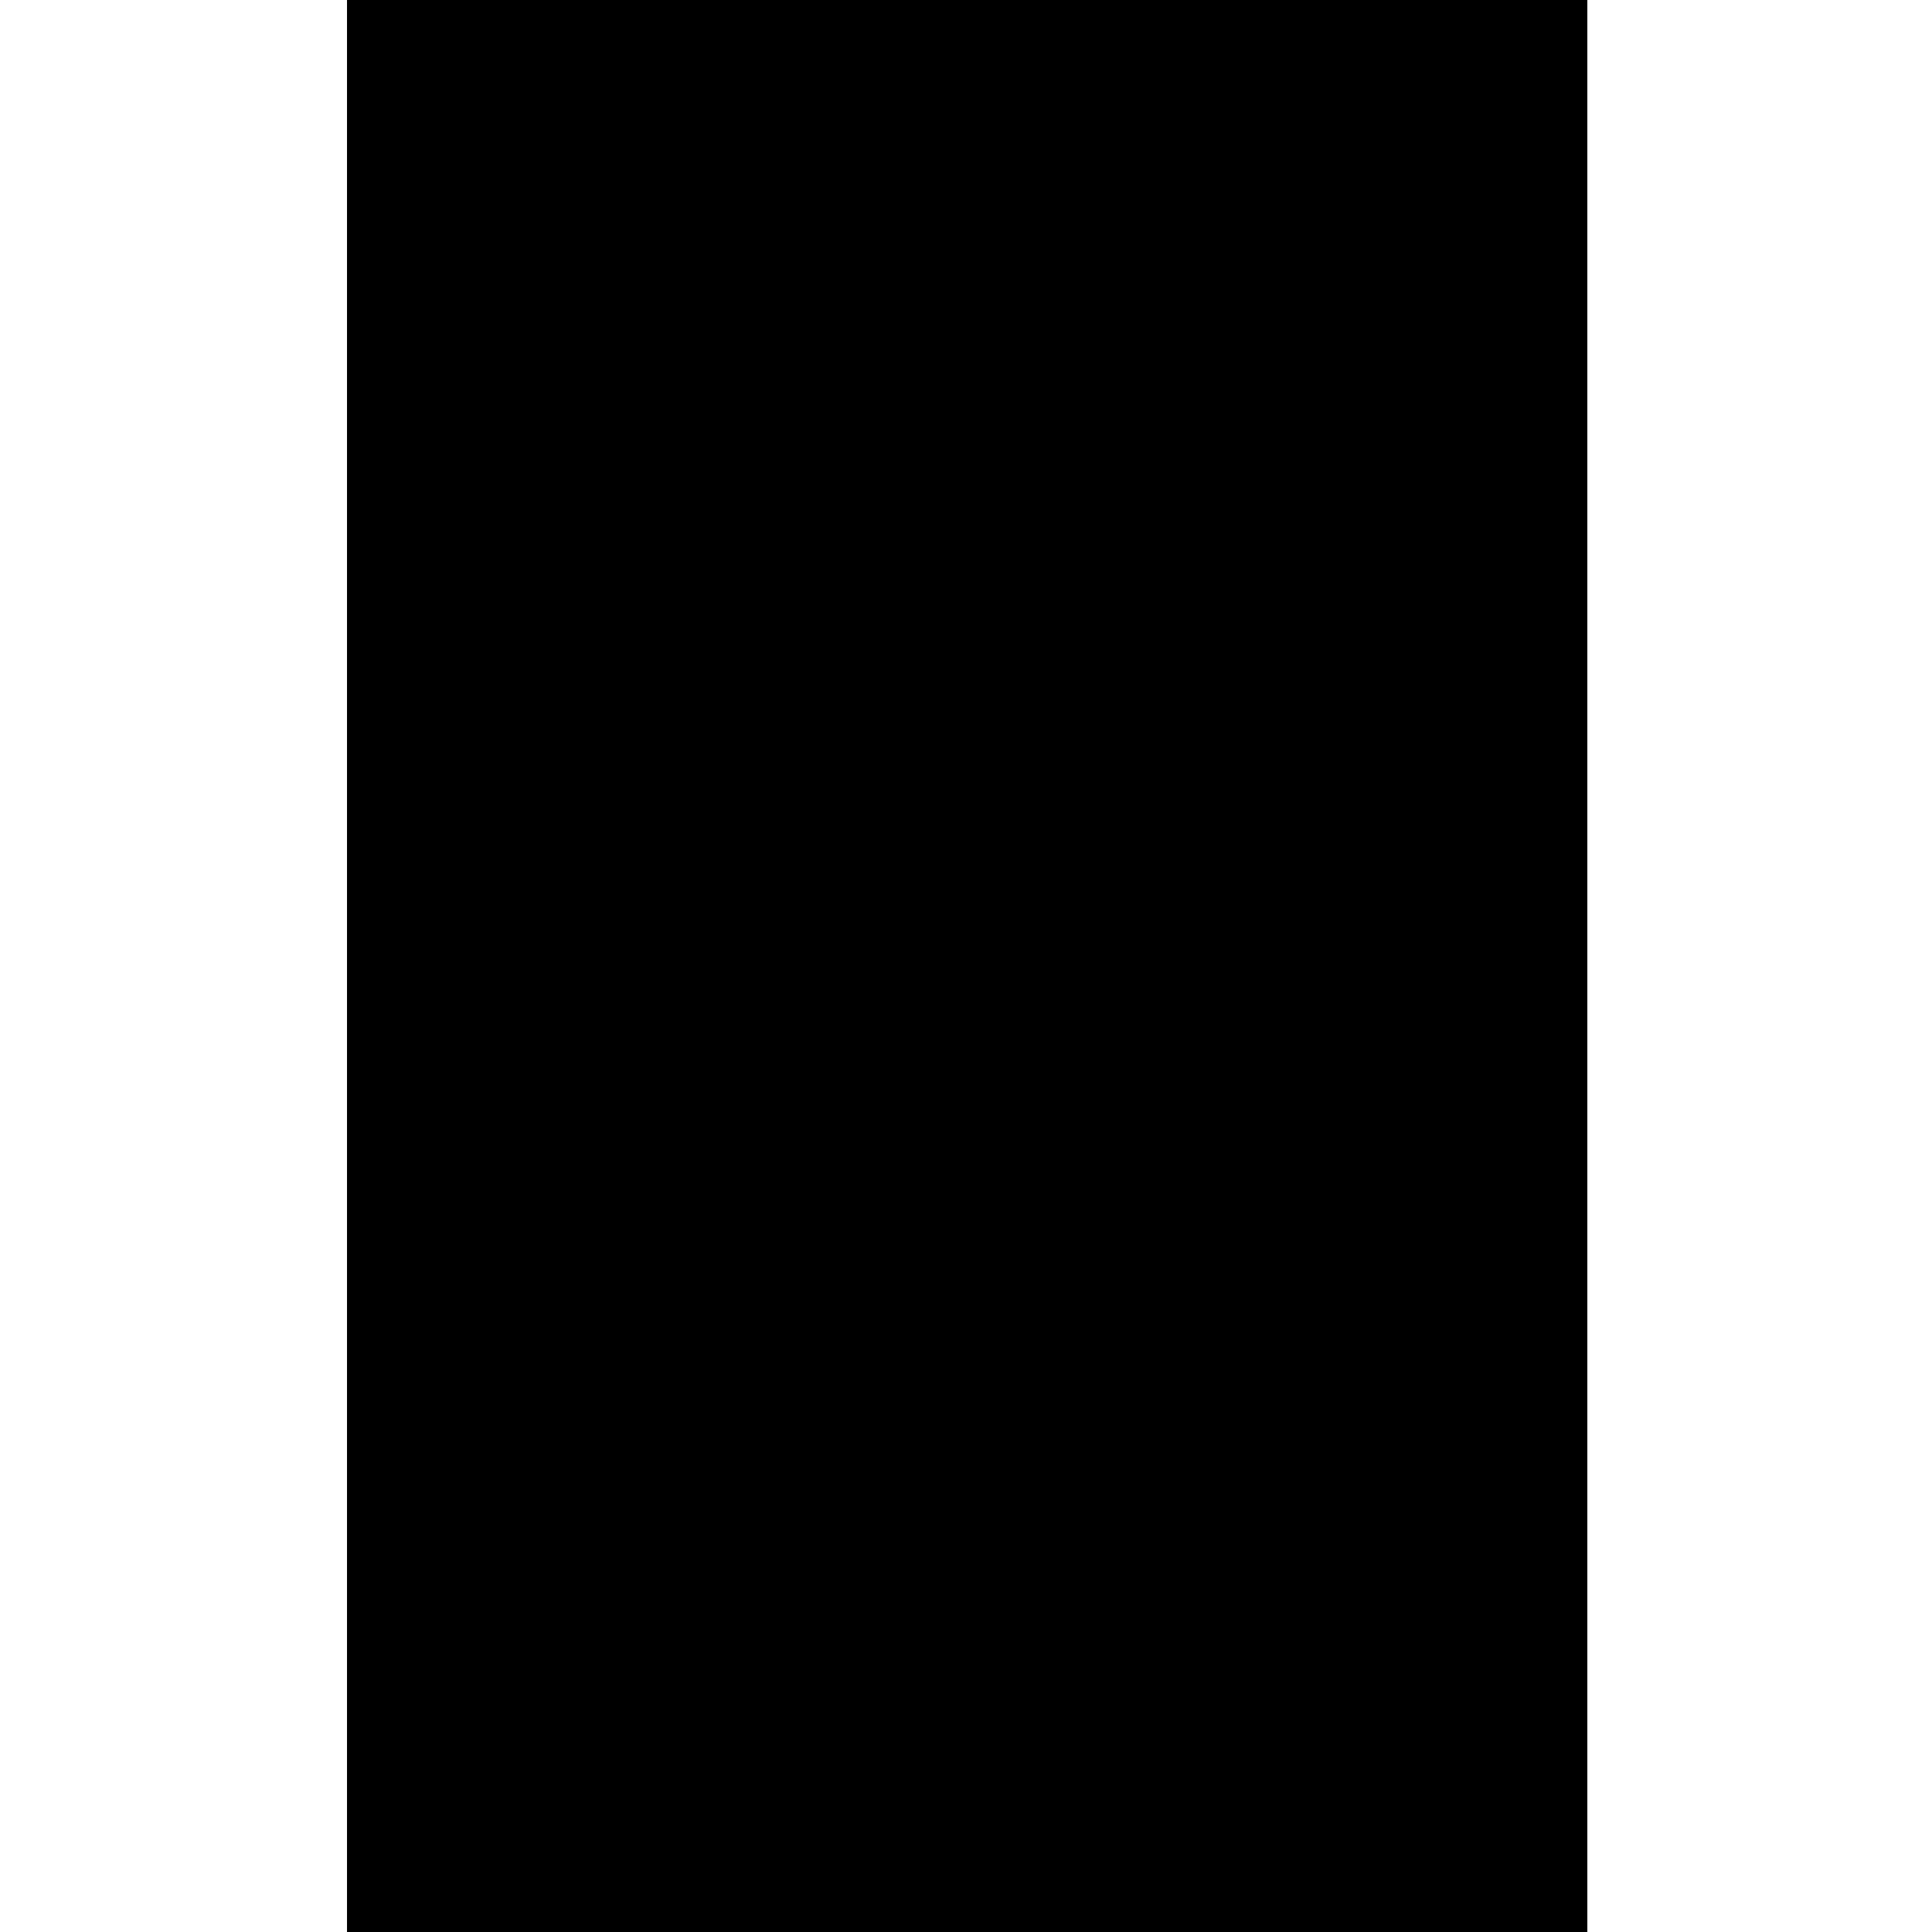
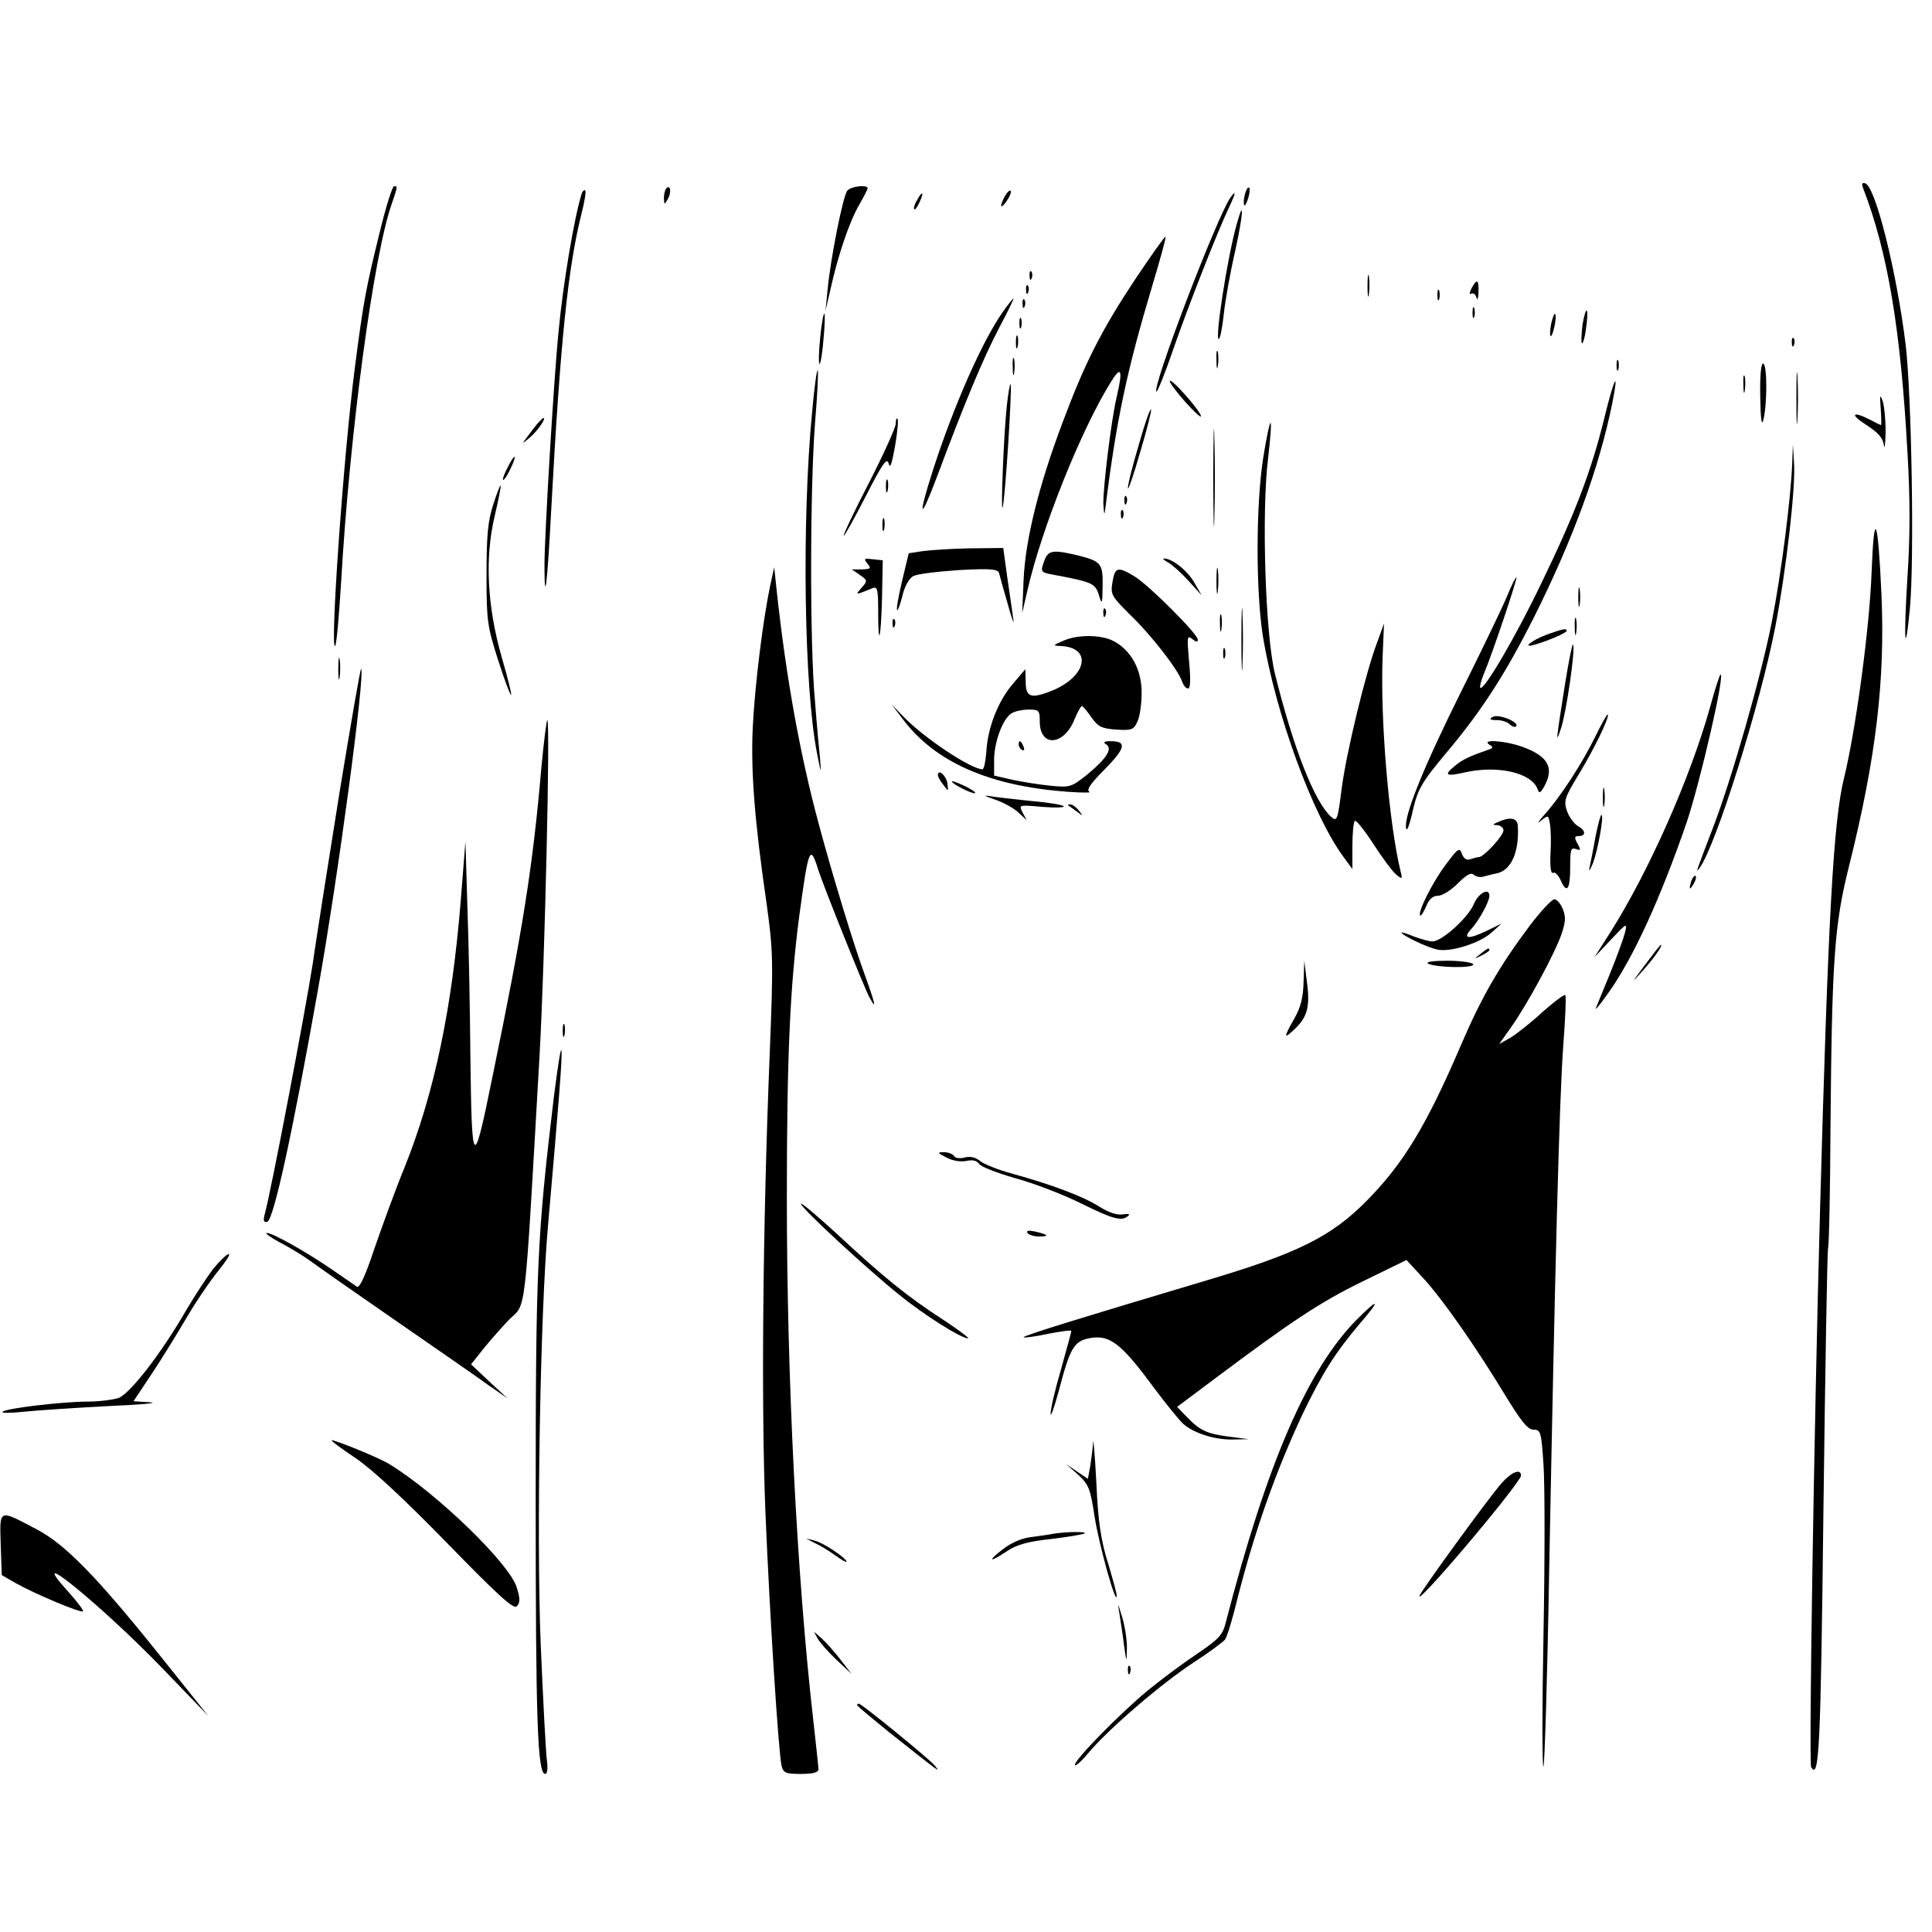
- <svg xmlns="http://www.w3.org/2000/svg" version="1.0" width="824pt" height="824pt" viewBox="0 0 824 824" preserveAspectRatio="xMidYMid meet">
-   <g transform="translate(0,824) scale(0.1,-0.1)" fill="#000000" stroke="none">
-     <path d="M1480 4120 l0 -4120 2645 0 2645 0 0 4120 0 4120 -2645 0 -2645 0 0 -4120z" />
+ <svg xmlns="http://www.w3.org/2000/svg" version="1.0" width="550pt" height="550pt" viewBox="0 0 550 550" preserveAspectRatio="xMidYMid meet">
+   <g transform="translate(0,550) scale(0.1,-0.1)" fill="#000000" stroke="none">
+     <path d="M5304 4964 c70 -181 107 -403 126 -749 8 -134 8 -241 0 -359 -11 -181 -7 -234 7 -89 13 138 5 608 -12 752 -26 210 -86 450 -115 459 -9 3 -11 -1 -6 -14z" />
+     <path d="M1082 4843 c-40 -162 -47 -198 -72 -391 -33 -257 -71 -806 -56 -791 4 3 11 84 17 180 24 421 92 933 145 1081 16 47 16 48 6 48 -5 0 -23 -57 -40 -127z" />
+     <path d="M1897 4964 c-4 -4 -7 -17 -7 -28 1 -19 1 -20 11 -3 11 19 8 43 -4 31z" />
+     <path d="M2412 4957 c-12 -14 -48 -194 -56 -282 l-6 -60 15 65 c21 94 53 189 81 237 13 23 24 44 24 47 0 11 -48 6 -58 -7z" />
+     <path d="M3547 4956 c-4 -10 -7 -25 -6 -34 0 -11 4 -9 10 7 5 13 8 29 6 35 -2 5 -6 2 -10 -8z" />
+     <path d="M1656 4949 c-21 -67 -53 -255 -66 -394 -13 -127 -40 -579 -40 -664 0 -120 8 -57 19 154 26 483 48 695 87 849 8 32 13 61 10 64 -3 2 -7 -1 -10 -9z" />
+     <path d="M2861 4942 c-17 -31 -13 -40 5 -14 9 13 14 26 11 29 -3 2 -10 -4 -16 -15z" />
+     <path d="M2610 4929 c-7 -11 -10 -23 -7 -25 2 -2 9 7 15 21 14 30 7 33 -8 4z" />
+     <path d="M3503 4938 c-38 -54 -224 -540 -211 -553 2 -3 24 50 47 118 49 140 129 342 159 405 20 42 22 53 5 30z" />
+     <path d="M3521 4863 c-27 -94 -64 -336 -51 -328 4 3 10 35 14 72 4 37 18 117 32 177 23 105 27 158 5 79z" />
+     <path d="M3233 4707 c-97 -146 -145 -241 -207 -407 -69 -182 -107 -337 -112 -450 l-4 -95 15 65 c41 178 154 460 239 595 28 45 33 32 15 -45 -16 -68 -39 -259 -38 -304 2 -33 3 -35 6 -11 31 250 61 390 134 634 22 73 39 135 37 137 -2 2 -40 -52 -85 -119z" />
+     <path d="M2931 4714 c0 -11 3 -14 6 -6 3 7 2 16 -1 19 -3 4 -6 -2 -5 -13z" />
+     <path d="M3893 4685 c0 -27 2 -38 4 -22 2 15 2 37 0 50 -2 12 -4 0 -4 -28z" />
+     <path d="M4189 4679 c-6 -13 -7 -19 -1 -15 6 3 13 -2 15 -11 3 -10 5 -3 6 15 1 37 -4 40 -20 11z" />
+     <path d="M2921 4674 c0 -11 3 -14 6 -6 3 7 2 16 -1 19 -3 4 -6 -2 -5 -13z" />
+     <path d="M4092 4660 c0 -14 2 -19 5 -12 2 6 2 18 0 25 -3 6 -5 1 -5 -13z" />
+     <path d="M2852 4608 c-59 -86 -138 -267 -195 -443 -46 -143 -39 -154 12 -18 77 206 129 331 176 421 24 45 42 82 40 82 -2 0 -17 -19 -33 -42z" />
+     <path d="M2911 4634 c0 -11 3 -14 6 -6 3 7 2 16 -1 19 -3 4 -6 -2 -5 -13z" />
+     <path d="M4192 4610 c0 -14 2 -19 5 -12 2 6 2 18 0 25 -3 6 -5 1 -5 -13z" />
+     <path d="M4505 4575 c-3 -26 -4 -49 -2 -52 3 -3 9 16 12 42 4 25 5 48 2 51 -2 3 -8 -16 -12 -41z" />
+     <path d="M2335 4540 c-4 -39 -5 -73 -2 -76 2 -3 8 27 11 67 4 39 5 73 3 76 -3 2 -8 -28 -12 -67z" />
+     <path d="M4416 4579 c-8 -42 0 -50 9 -9 4 17 5 34 2 36 -2 3 -7 -10 -11 -27z" />
+     <path d="M2902 4580 c0 -14 2 -19 5 -12 2 6 2 18 0 25 -3 6 -5 1 -5 -13z" />
+     <path d="M2892 4525 c0 -16 2 -22 5 -12 2 9 2 23 0 30 -3 6 -5 -1 -5 -18z" />
+     <path d="M5101 4524 c0 -11 3 -14 6 -6 3 7 2 16 -1 19 -3 4 -6 -2 -5 -13z" />
+     <path d="M3463 4475 c0 -22 2 -30 4 -17 2 12 2 30 0 40 -3 9 -5 -1 -4 -23z" />
+     <path d="M2883 4455 c0 -22 2 -30 4 -17 2 12 2 30 0 40 -3 9 -5 -1 -4 -23z" />
+     <path d="M4602 4460 c0 -14 2 -19 5 -12 2 6 2 18 0 25 -3 6 -5 1 -5 -13z" />
+     <path d="M5114 4365 c0 -66 1 -92 3 -57 2 34 2 88 0 120 -2 31 -3 3 -3 -63z" />
+     <path d="M5011 4373 c1 -67 4 -88 9 -68 11 45 11 153 0 160 -6 4 -10 -29 -9 -92z" />
+     <path d="M2312 4328 c-30 -312 -23 -787 14 -973 11 -56 12 -60 9 -20 -3 28 -10 104 -15 170 -15 159 -14 603 0 788 7 82 10 150 8 153 -3 2 -10 -51 -16 -118z" />
+     <path d="M4963 4405 c0 -22 2 -30 4 -17 2 12 2 30 0 40 -3 9 -5 -1 -4 -23z" />
+     <path d="M3330 4415 c0 -5 20 -32 45 -60 24 -27 44 -45 44 -40 0 6 -20 33 -44 60 -25 28 -45 46 -45 40z" />
+     <path d="M4567 4309 c-36 -147 -83 -271 -177 -465 -73 -153 -166 -312 -176 -302 -2 3 2 20 10 39 25 59 96 272 93 275 -2 2 -14 -22 -27 -54 -13 -31 -72 -154 -131 -272 -105 -211 -164 -355 -156 -388 2 -10 8 6 15 33 17 79 26 94 102 185 99 118 166 222 248 385 111 222 185 425 222 608 20 100 5 72 -23 -44z" />
+     <path d="M2866 4343 c-9 -86 -17 -301 -12 -288 7 14 28 346 23 351 -2 3 -7 -26 -11 -63z" />
+     <path d="M5354 4338 c2 -27 2 -48 1 -48 -2 0 -16 7 -31 15 -51 26 -59 16 -12 -14 34 -22 48 -37 51 -58 2 -15 4 1 5 37 0 36 -4 76 -9 90 -7 19 -8 14 -5 -22z" />
+     <path d="M3454 4140 c0 -124 2 -174 3 -112 2 61 2 163 0 225 -1 61 -3 11 -3 -113z" />
+     <path d="M3242 4234 c-18 -60 -32 -116 -31 -124 0 -8 16 37 34 100 19 63 33 119 32 124 -2 6 -18 -39 -35 -100z" />
+     <path d="M1529 4293 c-8 -10 -21 -27 -29 -38 -15 -20 -15 -20 9 0 21 18 47 55 38 55 -2 0 -10 -8 -18 -17z" />
+     <path d="M2550 4294 c0 -11 -34 -86 -76 -168 -42 -81 -74 -149 -72 -151 2 -2 30 49 63 113 48 94 60 111 65 92 4 -16 9 0 18 50 7 40 10 75 7 78 -3 3 -5 -4 -5 -14z" />
+     <path d="M3596 4196 c-21 -135 -21 -379 -1 -506 36 -221 142 -511 230 -630 l25 -34 0 65 c0 36 3 69 7 72 3 4 27 -26 53 -66 25 -39 55 -79 65 -87 17 -14 18 -13 12 10 -33 137 -58 431 -51 610 l4 95 -20 -55 c-33 -87 -88 -316 -101 -418 -11 -88 -13 -92 -30 -77 -47 43 -107 195 -159 405 -28 109 -39 465 -20 615 6 53 10 99 7 101 -2 3 -12 -42 -21 -100z" />
+     <path d="M5102 4180 c-4 -100 -31 -313 -58 -450 -29 -150 -114 -447 -167 -585 -51 -134 -51 -132 -38 -115 46 64 172 464 215 686 31 161 59 403 53 469 l-3 50 -2 -55z" />
+     <path d="M1445 4169 c-9 -17 -15 -33 -13 -35 3 -2 12 12 21 31 21 43 13 47 -8 4z" />
+     <path d="M2522 4115 c0 -16 2 -22 5 -12 2 9 2 23 0 30 -3 6 -5 -1 -5 -18z" />
+     <path d="M1404 4063 c-15 -45 -19 -89 -19 -198 0 -131 2 -147 33 -244 18 -57 35 -101 37 -99 2 2 -10 50 -27 108 -41 144 -48 281 -20 400 11 47 19 86 17 88 -1 2 -11 -23 -21 -55z" />
+     <path d="M3201 4074 c0 -11 3 -14 6 -6 3 7 2 16 -1 19 -3 4 -6 -2 -5 -13z" />
+     <path d="M3191 4034 c0 -11 3 -14 6 -6 3 7 2 16 -1 19 -3 4 -6 -2 -5 -13z" />
+     <path d="M2512 4005 c0 -16 2 -22 5 -12 2 9 2 23 0 30 -3 6 -5 -1 -5 -18z" />
+     <path d="M5328 3870 c-6 -161 -45 -447 -78 -583 -31 -123 -46 -404 -69 -1242 -17 -615 -32 -1565 -25 -1576 23 -37 27 53 35 738 5 400 11 733 13 740 3 6 6 159 7 340 4 483 11 581 53 748 77 309 103 529 92 775 -10 221 -21 244 -28 60z" />
+     <path d="M2626 3931 l-39 -6 -19 -79 c-10 -43 -17 -81 -14 -83 2 -2 9 17 15 41 6 26 19 50 31 56 11 6 69 13 129 17 90 5 111 3 115 -8 2 -8 13 -48 25 -89 11 -41 19 -61 16 -45 -2 17 -10 69 -17 118 l-12 87 -96 -1 c-52 -1 -113 -5 -134 -8z" />
+     <path d="M2972 3901 c-10 -28 -9 -30 21 -36 117 -22 124 -25 135 -58 9 -30 10 -29 11 24 1 65 -4 71 -71 88 -72 17 -85 15 -96 -18z" />
+     <path d="M2469 3896 c12 -14 10 -16 -15 -17 l-29 0 23 -16 c22 -15 22 -17 5 -36 -19 -22 -20 -22 32 -1 13 5 15 -6 15 -67 0 -110 8 -78 11 41 l2 105 -29 3 c-24 3 -26 2 -15 -12z" />
+     <path d="M3325 3899 c11 -6 37 -29 58 -52 l38 -42 -22 38 c-19 33 -63 68 -86 67 -4 0 1 -5 12 -11z" />
+     <path d="M3463 3845 c0 -33 2 -45 4 -27 2 18 2 45 0 60 -2 15 -4 0 -4 -33z" />
+     <path d="M2192 3830 c-20 -95 -43 -280 -49 -400 -6 -123 5 -267 39 -500 19 -138 20 -160 9 -435 -20 -498 -24 -1002 -12 -1300 12 -290 37 -683 46 -722 5 -20 12 -23 55 -23 33 0 50 4 50 13 0 6 -7 71 -15 142 -47 413 -75 974 -75 1485 0 405 9 598 35 800 27 199 31 209 55 132 18 -54 129 -331 145 -361 22 -41 17 -19 -15 69 -30 82 -90 278 -128 420 -54 199 -93 415 -120 660 l-8 75 -12 -55z" />
+     <path d="M3167 3843 c-6 -35 -3 -40 49 -92 61 -58 139 -159 149 -191 4 -11 11 -20 17 -20 7 0 8 25 3 77 -6 70 -6 76 9 64 11 -9 16 -10 16 -2 0 16 -138 154 -180 180 -48 29 -56 27 -63 -16z" />
+     <path d="M4493 3800 c0 -25 2 -35 4 -22 2 12 2 32 0 45 -2 12 -4 2 -4 -23z" />
+     <path d="M3534 3680 c0 -80 2 -112 3 -72 2 39 2 105 0 145 -1 39 -3 7 -3 -73z" />
+     <path d="M3141 3754 c0 -11 3 -14 6 -6 3 7 2 16 -1 19 -3 4 -6 -2 -5 -13z" />
+     <path d="M3473 3725 c0 -22 2 -30 4 -17 2 12 2 30 0 40 -3 9 -5 -1 -4 -23z" />
+     <path d="M4483 3715 c0 -22 2 -30 4 -17 2 12 2 30 0 40 -3 9 -5 -1 -4 -23z" />
+     <path d="M2541 3724 c0 -11 3 -14 6 -6 3 7 2 16 -1 19 -3 4 -6 -2 -5 -13z" />
+     <path d="M4405 3694 c-46 -17 -75 -41 -35 -29 41 12 90 34 90 39 0 8 -10 6 -55 -10z" />
+     <path d="M3025 3675 c-28 -12 -28 -13 -7 -14 91 -3 78 -84 -20 -126 -62 -25 -78 -21 -78 23 l-1 37 -34 -40 c-43 -49 -73 -125 -77 -194 -2 -28 -7 -51 -11 -51 -33 0 -171 92 -228 153 l-31 32 32 -42 c91 -122 246 -191 470 -207 41 -3 69 -3 61 0 -9 5 4 24 44 64 59 60 64 80 17 80 -19 0 -23 -3 -13 -9 19 -12 2 -40 -54 -86 -45 -36 -49 -37 -103 -32 -31 3 -81 11 -109 17 l-53 12 0 44 c0 53 26 121 51 134 10 6 31 10 48 10 29 0 31 -3 31 -34 0 -73 67 -70 98 4 9 22 19 40 22 40 3 0 15 -15 27 -32 19 -27 29 -32 71 -35 44 -3 50 0 60 23 7 14 12 51 12 82 0 66 -30 121 -80 147 -36 19 -105 19 -145 0z" />
+     <path d="M4456 3557 c-27 -172 -28 -178 -12 -130 15 44 42 231 34 238 -2 3 -12 -46 -22 -108z" />
+     <path d="M3482 3640 c0 -14 2 -19 5 -12 2 6 2 18 0 25 -3 6 -5 1 -5 -13z" />
+     <path d="M963 3595 c0 -27 2 -38 4 -22 2 15 2 37 0 50 -2 12 -4 0 -4 -28z" />
+     <path d="M967 3247 c-31 -194 -66 -415 -77 -492 -19 -124 -119 -651 -137 -714 -4 -17 -2 -22 8 -19 18 6 71 249 143 654 59 329 136 907 124 920 -2 2 -29 -155 -61 -349z" />
+     <path d="M4868 3486 c-57 -203 -174 -466 -283 -639 l-46 -72 47 50 c45 48 47 49 40 20 -4 -16 -23 -68 -42 -115 -19 -47 -38 -92 -41 -100 -3 -8 13 11 36 44 70 98 148 268 223 486 38 114 109 420 96 420 -2 0 -16 -42 -30 -94z" />
+     <path d="M4249 3459 c-10 -6 -8 -9 12 -9 14 0 30 -5 37 -12 6 -6 14 -9 18 -6 11 12 -51 37 -67 27z" />
+     <path d="M4541 3402 c-38 -77 -99 -171 -145 -222 -17 -19 -21 -27 -10 -17 21 17 22 17 26 -7 3 -14 4 -52 2 -86 -2 -36 1 -58 7 -55 5 4 14 -5 21 -19 18 -42 28 -30 28 34 0 51 2 58 16 53 14 -5 15 -3 5 15 -10 18 -9 22 4 22 21 0 19 17 -4 29 -10 6 -24 25 -30 42 -10 29 -7 38 33 104 44 72 89 165 83 171 -2 2 -18 -27 -36 -64z" />
+     <path d="M1541 3313 c-24 -279 -53 -462 -139 -878 -55 -271 -59 -267 -63 65 -1 113 -4 295 -8 405 l-6 200 -13 -165 c-25 -312 -76 -554 -161 -765 -27 -66 -65 -171 -86 -232 -25 -75 -41 -110 -49 -106 -6 4 -38 26 -71 49 -76 52 -169 104 -185 104 -7 0 9 -12 35 -26 27 -14 67 -38 89 -54 23 -17 133 -94 246 -172 113 -78 230 -159 260 -181 l55 -38 -52 48 -52 49 35 44 c20 25 53 62 73 83 50 49 43 -14 87 752 15 267 31 955 22 955 -2 0 -10 -62 -17 -137z" />
+     <path d="M2900 3381 c0 -6 4 -13 10 -16 6 -3 7 1 4 9 -7 18 -14 21 -14 7z" />
+     <path d="M4240 3380 c12 -7 11 -10 -5 -15 -49 -17 -72 -27 -94 -46 -31 -25 -25 -30 24 -19 96 23 194 1 212 -46 5 -14 8 -12 19 7 30 54 11 87 -65 114 -49 17 -116 21 -91 5z" />
+     <path d="M2670 3293 c0 -4 7 -17 16 -28 14 -19 14 -19 11 5 -3 22 -27 43 -27 23z" />
+     <path d="M2710 3275 c0 -7 61 -37 66 -33 2 3 -12 12 -31 21 -19 9 -35 15 -35 12z" />
+     <path d="M4563 3230 c0 -25 2 -35 4 -22 2 12 2 32 0 45 -2 12 -4 2 -4 -23z" />
+     <path d="M2829 3225 c25 -8 56 -25 69 -37 l25 -23 -12 22 c-11 22 -11 22 56 16 38 -3 65 -2 61 2 -4 4 -47 11 -95 15 -49 5 -101 11 -118 14 -16 3 -10 -1 14 -9z" />
+     <path d="M3041 3207 c2 -1 13 -9 24 -17 19 -14 19 -14 6 3 -7 9 -18 17 -24 17 -6 0 -8 -1 -6 -3z" />
+     <path d="M4542 3118 c-6 -35 -14 -74 -17 -88 -3 -14 1 -8 10 13 14 38 32 137 24 137 -3 0 -10 -28 -17 -62z" />
+     <path d="M4265 3160 c-17 -7 -17 -9 -2 -9 9 -1 17 -7 17 -15 0 -15 -56 -76 -70 -76 -5 0 -15 -3 -24 -6 -10 -4 -19 1 -24 15 -7 19 -11 17 -46 -30 -39 -52 -81 -137 -73 -145 2 -3 10 9 17 26 8 20 19 30 34 30 12 0 37 16 56 35 24 24 37 32 45 25 7 -6 19 -8 26 -6 8 2 26 7 41 10 40 9 63 60 59 134 -1 23 -20 28 -56 12z" />
+     <path d="M4816 2995 c-9 -26 -7 -32 5 -12 6 10 9 21 6 23 -2 3 -7 -2 -11 -11z" />
+     <path d="M4196 2927 c-16 -39 -91 -107 -118 -107 -10 0 -34 7 -53 14 -19 8 -35 13 -35 11 0 -7 72 -42 101 -48 36 -9 123 18 156 49 l28 25 -43 -21 c-52 -25 -70 -23 -43 6 21 23 51 77 51 94 0 24 -31 8 -44 -23z" />
+     <path d="M4355 2865 c-87 -116 -138 -205 -195 -338 -99 -231 -164 -338 -267 -443 -102 -104 -196 -151 -458 -229 -349 -104 -525 -158 -521 -162 2 -2 33 2 70 10 36 7 66 11 66 8 0 -3 -14 -53 -30 -111 -17 -58 -30 -114 -29 -125 0 -11 10 18 23 65 33 126 44 143 91 151 54 9 87 -16 175 -135 37 -50 77 -99 88 -109 30 -27 90 -46 142 -45 l45 1 -55 7 c-64 8 -85 18 -122 57 l-27 28 107 80 c219 164 300 218 421 277 l125 61 48 -52 c56 -61 150 -196 233 -333 46 -75 64 -98 81 -98 20 0 22 -7 28 -100 4 -56 4 -273 0 -483 -4 -210 -4 -379 0 -376 3 3 11 251 16 550 17 883 29 1345 40 1498 6 79 9 146 6 148 -3 3 -32 -19 -65 -48 -32 -30 -73 -62 -91 -73 l-32 -18 34 48 c46 65 124 209 143 264 12 35 13 50 4 72 -6 15 -17 28 -24 28 -7 0 -39 -34 -70 -75z" />
+     <path d="M4682 2752 c-38 -51 -39 -53 -7 -17 33 36 60 75 53 75 -2 0 -22 -26 -46 -58z" />
+     <path d="M4214 2784 c-18 -14 -18 -15 4 -4 12 6 22 13 22 15 0 8 -5 6 -26 -11z" />
+     <path d="M4065 2757 c22 -12 133 -14 129 -2 -2 5 -35 10 -73 10 -39 0 -63 -3 -56 -8z" />
+     <path d="M3711 2705 c-1 -44 -8 -72 -26 -104 -30 -53 -31 -60 -4 -35 40 36 49 66 40 135 l-8 64 -2 -60z" />
+     <path d="M1602 2565 c0 -16 2 -22 5 -12 2 9 2 23 0 30 -3 6 -5 -1 -5 -18z" />
+     <path d="M1577 2379 c-48 -400 -52 -487 -52 -1154 0 -620 5 -775 27 -775 6 0 8 15 5 38 -3 20 -11 172 -18 337 -12 308 -1 938 21 1185 31 354 42 489 38 500 -2 7 -11 -52 -21 -131z" />
+     <path d="M2694 2205 c18 -10 41 -13 57 -10 18 4 30 1 36 -8 4 -8 51 -26 103 -41 52 -14 138 -47 190 -73 91 -45 115 -51 133 -33 5 4 -3 5 -16 3 -16 -3 -40 5 -66 21 -46 30 -138 64 -250 95 -41 11 -82 28 -91 36 -12 10 -27 14 -43 10 -14 -4 -28 -2 -31 4 -4 6 -17 11 -29 11 -19 0 -19 -2 7 -15z" />
+     <path d="M2280 2073 c0 -11 185 -183 280 -259 71 -58 176 -124 196 -124 5 0 -27 24 -71 53 -101 65 -172 123 -302 244 -57 52 -103 91 -103 86z" />
+     <path d="M2925 1990 c3 -5 18 -10 32 -10 32 0 28 5 -10 14 -19 4 -26 3 -22 -4z" />
+     <path d="M607 1888 c-18 -24 -53 -77 -77 -118 -71 -123 -160 -238 -193 -250 -17 -5 -55 -10 -86 -10 -71 0 -234 -19 -244 -29 -4 -4 23 -4 60 0 38 4 145 11 238 16 94 4 149 9 123 11 l-48 3 48 72 c27 40 72 113 101 162 29 50 71 111 93 138 21 26 35 47 29 47 -5 0 -25 -19 -44 -42z" />
+     <path d="M3862 1743 c-140 -142 -255 -408 -372 -860 -9 -38 -20 -49 -85 -93 -40 -27 -102 -73 -137 -102 -80 -66 -208 -197 -208 -212 0 -6 17 8 37 32 55 67 209 199 299 258 45 29 85 59 91 66 6 7 22 60 36 118 49 192 108 359 185 524 56 116 92 174 164 259 60 69 54 74 -10 10z" />
+     <path d="M3112 1395 c-1 -16 -5 -47 -8 -67 l-7 -38 -31 21 -31 21 34 -30 c30 -28 35 -39 47 -119 12 -78 61 -255 63 -227 1 6 -11 48 -25 95 -20 65 -28 116 -33 229 -4 80 -9 132 -9 115z" />
+     <path d="M1011 1350 c48 -32 141 -119 261 -242 145 -149 190 -190 199 -181 10 10 10 22 0 54 -20 67 -226 267 -361 350 -26 17 -153 69 -166 69 -4 0 26 -23 67 -50z" />
+     <path d="M4274 1277 c-39 -45 -228 -305 -233 -320 -6 -18 89 88 195 217 52 63 94 119 94 125 0 22 -28 10 -56 -22z" />
+     <path d="M2 1104 l3 -88 40 -23 c53 -30 186 -86 191 -80 3 2 -16 27 -42 56 -130 144 94 -38 267 -217 l132 -137 -144 180 c-174 217 -264 309 -344 351 -110 58 -106 60 -103 -42z" />
+     <path d="M3000 1134 c-14 -3 -44 -7 -67 -10 -25 -3 -56 -17 -79 -35 -45 -35 -37 -38 14 -4 27 18 60 27 126 34 49 6 91 13 94 16 6 5 -47 5 -88 -1z" />
+     <path d="M2320 1107 c14 -6 40 -22 58 -35 18 -13 32 -21 32 -18 0 10 -66 54 -90 60 l-25 6 25 -13z" />
+     <path d="M3187 905 c3 -22 10 -62 13 -90 7 -49 7 -49 8 -10 1 22 -5 63 -13 90 -13 43 -14 45 -8 10z" />
+     <path d="M2328 835 c6 -11 30 -38 53 -60 l43 -40 -31 40 c-17 22 -41 49 -53 60 l-23 20 11 -20z" />
+     <path d="M3211 744 c0 -11 3 -14 6 -6 3 7 2 16 -1 19 -3 4 -6 -2 -5 -13z" />
+     <path d="M2440 646 c0 -3 42 -37 92 -78 153 -121 145 -115 129 -94 -16 19 -208 176 -216 176 -3 0 -5 -2 -5 -4z" />
  </g>
</svg>
